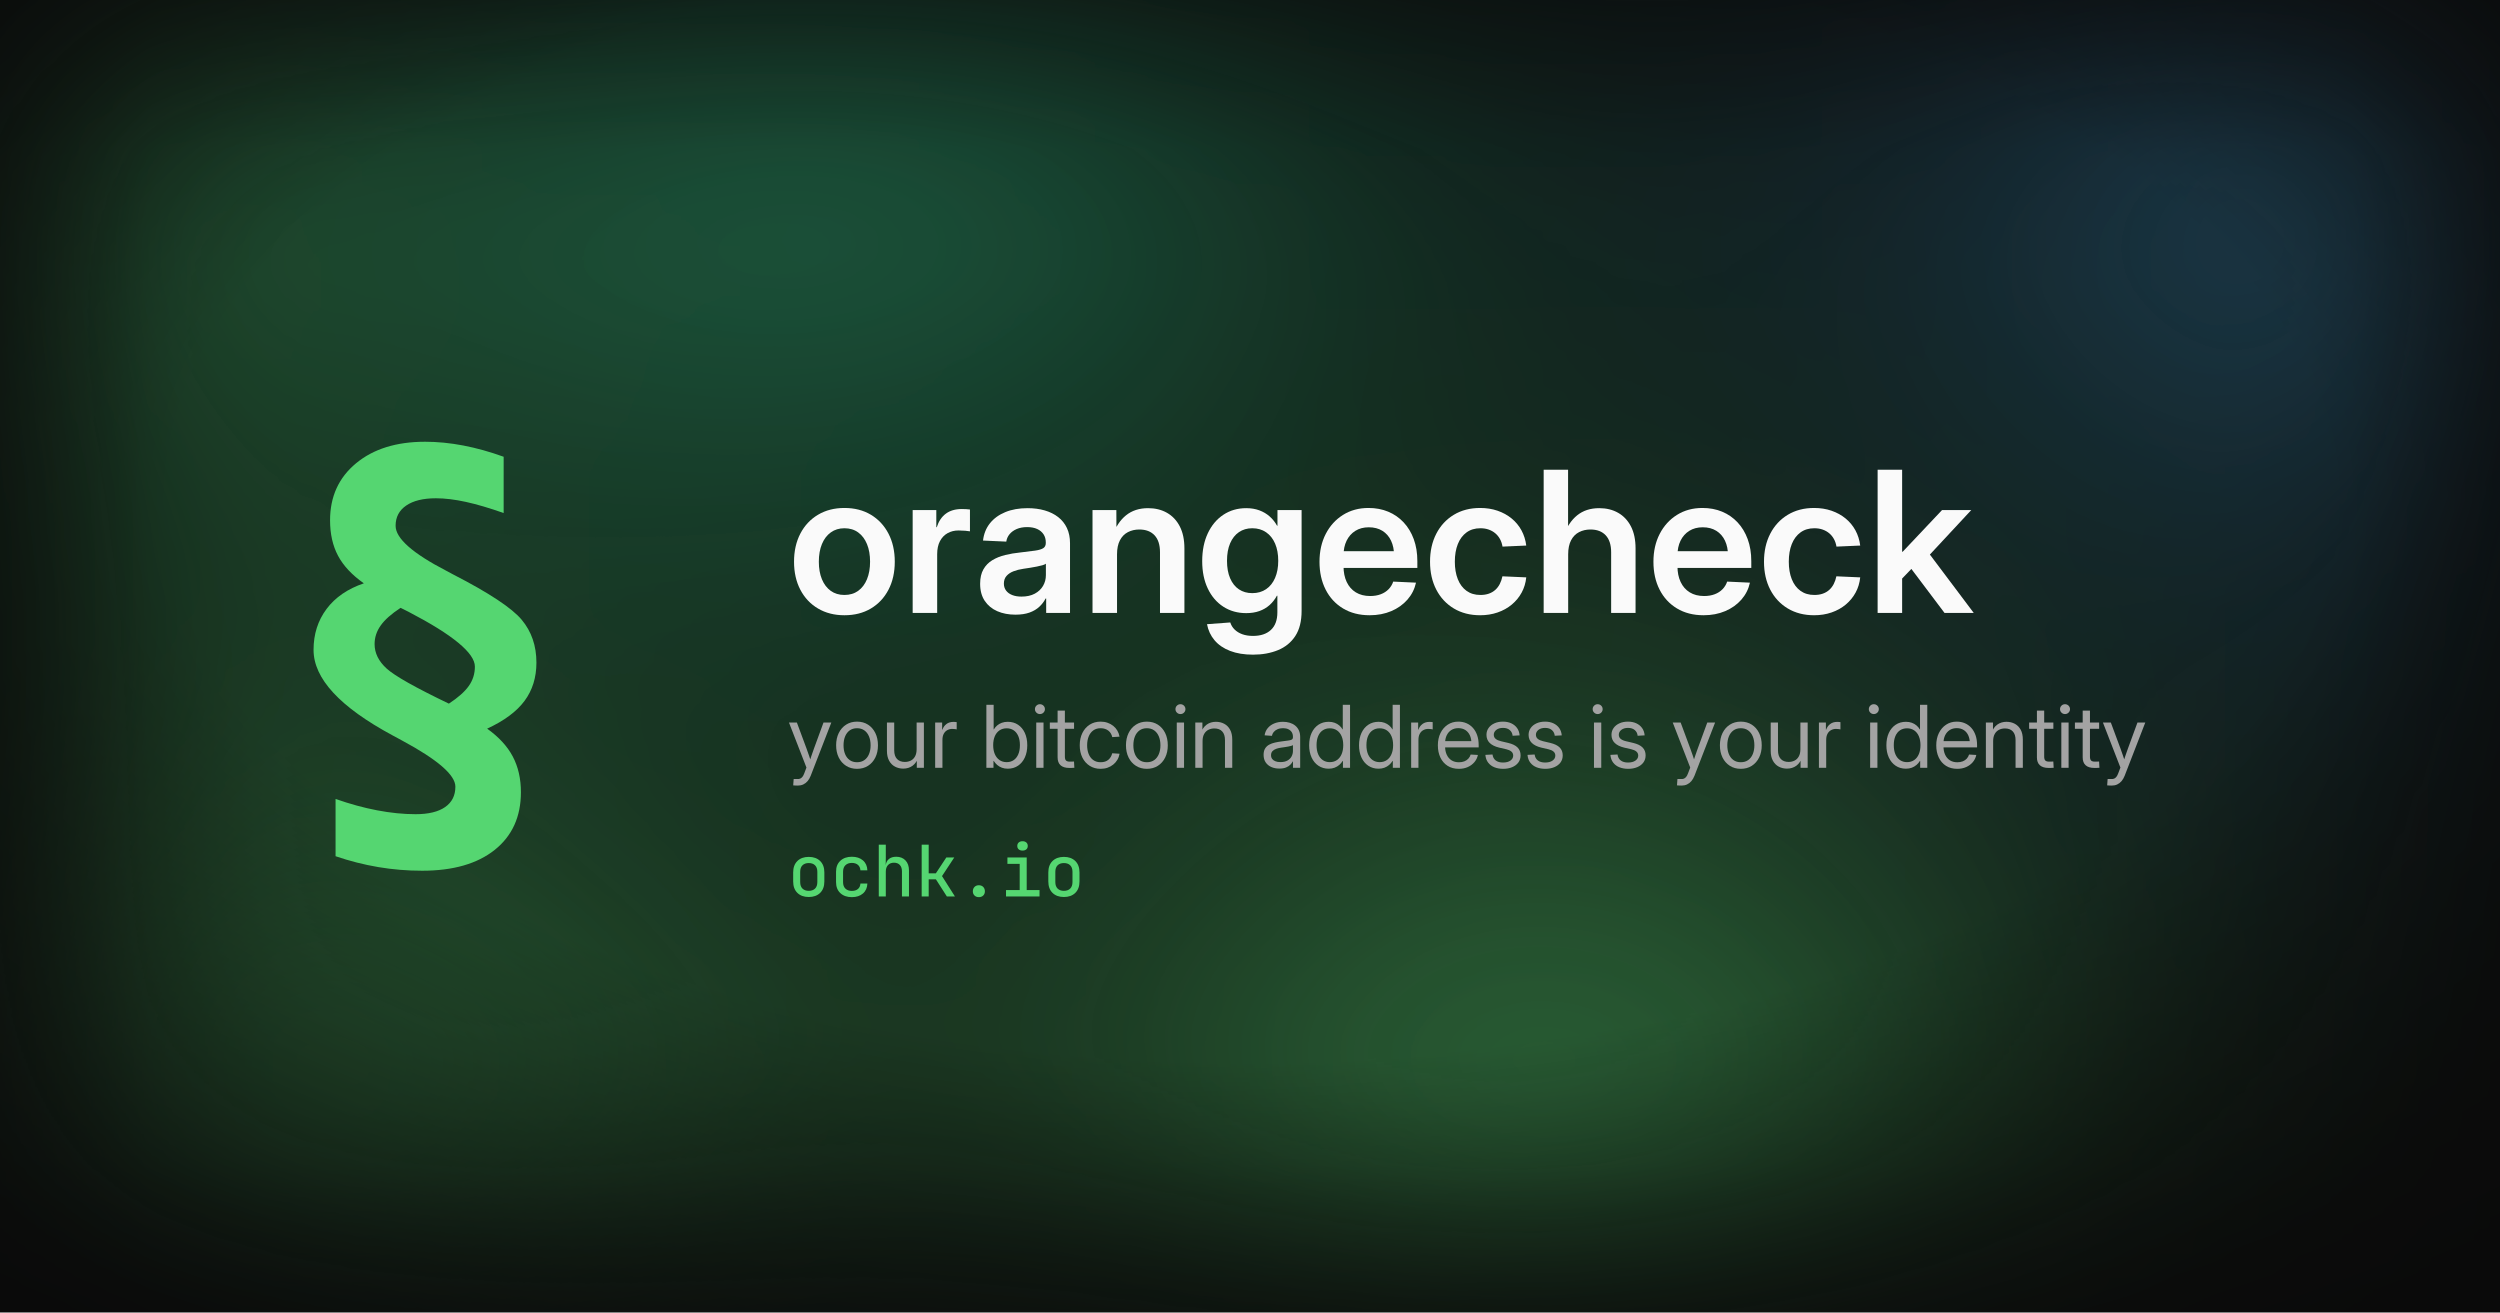
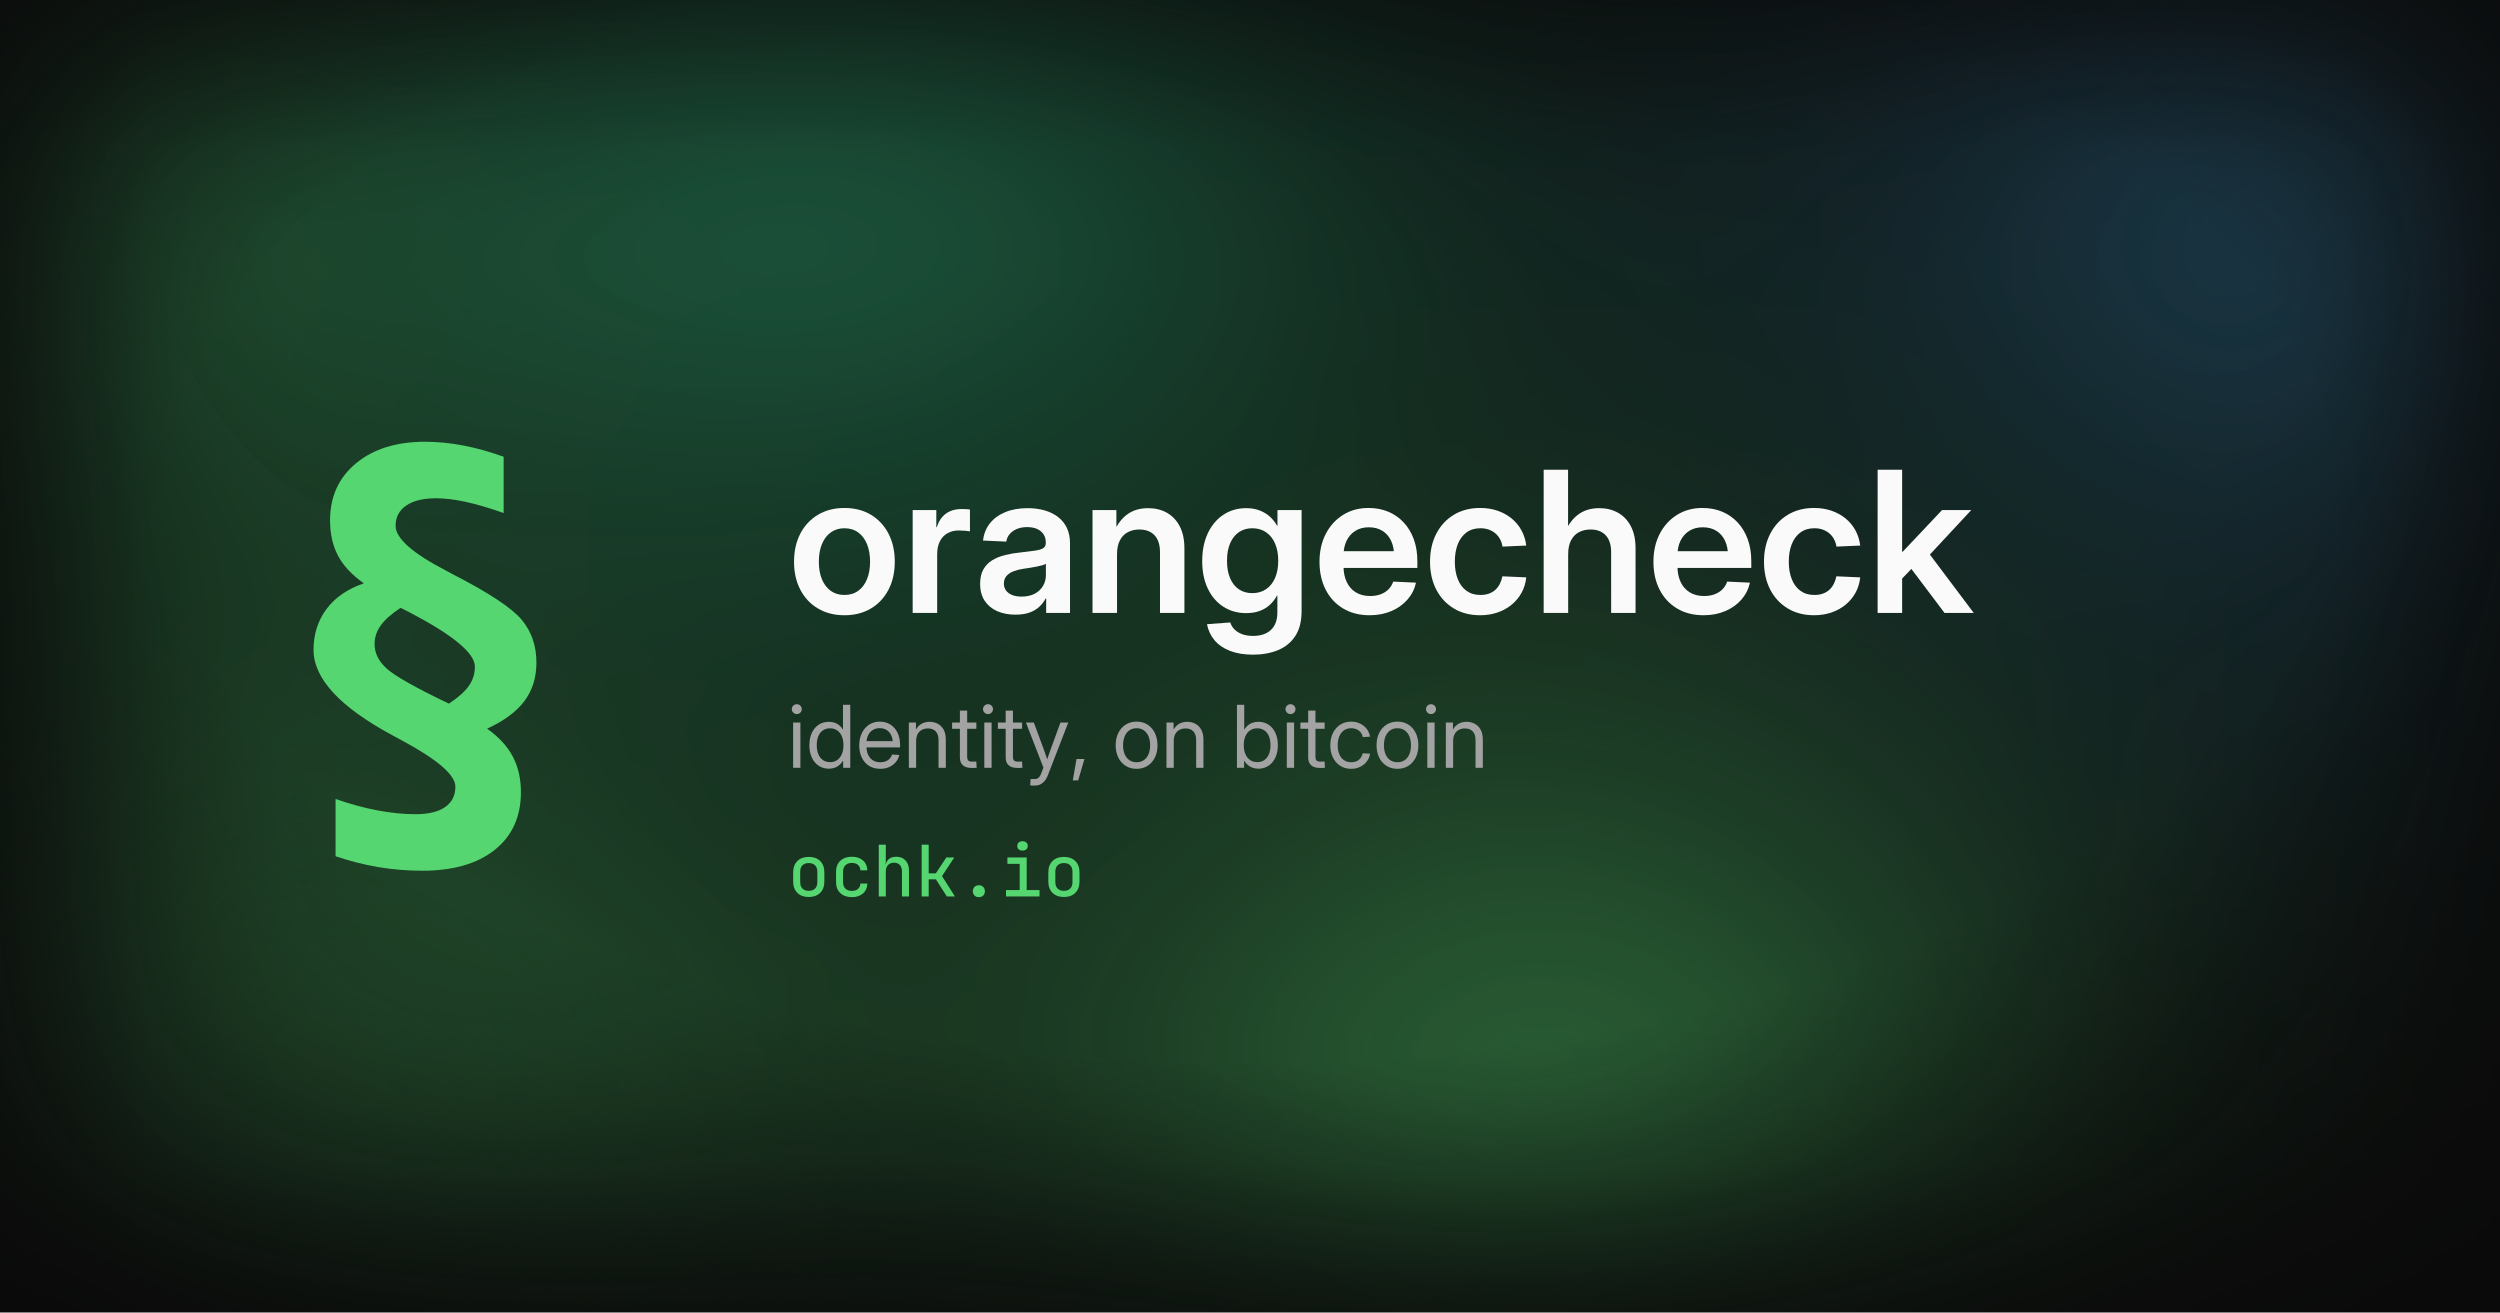
<svg xmlns="http://www.w3.org/2000/svg" width="1200" height="630" viewBox="0 0 1200 630" role="img" aria-label="orangecheck — og banner (phosphor/dark)">
  <rect width="1200" height="630" fill="#0a0a0a" />
  <filter id="aublur" x="-20%" y="-20%" width="140%" height="140%">
    <feGaussianBlur stdDeviation="75.6" />
  </filter>
  <mask id="aumask">
    <rect width="1200" height="630" fill="url(#aufade)" />
  </mask>
  <defs>
    <radialGradient id="au0" cx="50%" cy="50%" r="50%">
      <stop offset="0%" stop-color="#55d671" stop-opacity="0.95" />
      <stop offset="62%" stop-color="#55d671" stop-opacity="0.18" />
      <stop offset="100%" stop-color="#55d671" stop-opacity="0" />
    </radialGradient>
    <radialGradient id="au1" cx="50%" cy="50%" r="50%">
      <stop offset="0%" stop-color="#34c98a" stop-opacity="0.95" />
      <stop offset="62%" stop-color="#34c98a" stop-opacity="0.18" />
      <stop offset="100%" stop-color="#34c98a" stop-opacity="0" />
    </radialGradient>
    <radialGradient id="au2" cx="50%" cy="50%" r="50%">
      <stop offset="0%" stop-color="#3f9fd1" stop-opacity="0.95" />
      <stop offset="62%" stop-color="#3f9fd1" stop-opacity="0.18" />
      <stop offset="100%" stop-color="#3f9fd1" stop-opacity="0" />
    </radialGradient>
    <radialGradient id="au3" cx="50%" cy="50%" r="50%">
      <stop offset="0%" stop-color="#55d671" stop-opacity="0.95" />
      <stop offset="62%" stop-color="#55d671" stop-opacity="0.18" />
      <stop offset="100%" stop-color="#55d671" stop-opacity="0" />
    </radialGradient>
    <radialGradient id="au4" cx="50%" cy="50%" r="50%">
      <stop offset="0%" stop-color="#55d671" stop-opacity="0.95" />
      <stop offset="62%" stop-color="#55d671" stop-opacity="0.18" />
      <stop offset="100%" stop-color="#55d671" stop-opacity="0" />
    </radialGradient>
    <radialGradient id="aufade" cx="50%" cy="38%" r="78%">
      <stop offset="55%" stop-color="#fff" stop-opacity="1" />
      <stop offset="100%" stop-color="#fff" stop-opacity="0" />
    </radialGradient>
  </defs>
  <g opacity="0.62" filter="url(#aublur)" mask="url(#aumask)">
    <ellipse cx="-60.0" cy="-63.0" rx="552.0" ry="598.5" fill="url(#au0)" />
    <ellipse cx="408.0" cy="-31.5" rx="504.0" ry="567.0" fill="url(#au1)" />
    <ellipse cx="1176.0" cy="-50.4" rx="552.0" ry="598.5" fill="url(#au2)" />
    <ellipse cx="744.0" cy="598.5" rx="480.0" ry="535.5" fill="url(#au3)" />
    <ellipse cx="144.0" cy="642.6" rx="504.0" ry="535.5" fill="url(#au4)" />
  </g>
  <g transform="translate(72.0 183.0) scale(0.2578)" fill="#fafafa">
    <path d="M518 856Q463 820 438.5 785.5Q414 751 414 711Q414 657 462.5 613.0Q511 569 711 473Q766 509 790.5 543.5Q815 578 815 621Q815 702 550 840ZM930 1460V1235Q845 1265 779.0 1279.5Q713 1294 659 1294Q583 1294 540.5 1265.0Q498 1236 498 1184Q498 1109 701 1004Q720 994 729 989Q943 879 1002.0 808.5Q1061 738 1061 637Q1061 548 1013.5 484.0Q966 420 864 373Q934 323 966.5 261.5Q999 200 999 119Q999 -28 894.5 -111.5Q790 -195 604 -195Q515 -195 429.0 -180.5Q343 -166 258 -137V92Q343 62 424.0 46.5Q505 31 578 31Q655 31 696.0 59.5Q737 88 737 141Q737 211 523 326L512 332L486 346Q170 516 170 688Q170 782 222.0 851.5Q274 921 371 954Q300 1004 268.0 1064.0Q236 1124 236 1206Q236 1348 340.0 1434.0Q444 1520 616 1520Q690 1520 768.5 1505.0Q847 1490 930 1460Z" fill="#55d671" transform="translate(225.3457 820.5434) scale(0.465726 -0.465726)" />
  </g>
  <g fill="#fafafa">
    <path transform="translate(378.00 294.21) scale(0.04614 -0.04614)" d="M592 -24Q436 -24 317.50 46Q199 116 133.50 241.50Q68 367 68 533Q68 699 133.50 825Q199 951 317.50 1021.50Q436 1092 592 1092Q750 1092 867.50 1021.50Q985 951 1050.50 825Q1116 699 1116 533Q1116 367 1050.50 241.50Q985 116 867.50 46Q750 -24 592 -24ZM592 187Q676 187 735.50 230Q795 273 827 351Q859 429 859 533Q859 638 827 716Q795 794 735.50 837.50Q676 881 592 881Q510 881 450 837.50Q390 794 358 716Q326 638 326 533Q326 428 358 350.50Q390 273 449.50 230Q509 187 592 187Z" />
    <path transform="translate(432.68 294.21) scale(0.04614 -0.04614)" d="M117 0V1070H363V892H368Q397 984 462 1032.50Q527 1081 629 1081Q653 1081 675.50 1079.50Q698 1078 713 1076V849Q699 852 664.50 855Q630 858 594 858Q531 858 480.50 830Q430 802 401 747Q372 692 372 611V0Z" />
    <path transform="translate(467.19 294.21) scale(0.04614 -0.04614)" d="M438 -18Q332 -18 249.50 18Q167 54 119 125.50Q71 197 71 303Q71 394 105 453.50Q139 513 197.50 548.50Q256 584 331.50 602.50Q407 621 488 629Q586 640 644 648.50Q702 657 728 674Q754 691 754 727V734Q754 782 731 817.50Q708 853 665 873Q622 893 560 893Q498 893 451.50 873Q405 853 377 819Q349 785 343 742L101 753Q113 857 172.50 932Q232 1007 332 1048.50Q432 1090 564 1090Q662 1090 743 1066.50Q824 1043 883 997Q942 951 974 883Q1006 815 1006 726V0H758V150H752Q728 103 687 64.50Q646 26 585 4Q524 -18 438 -18ZM501 170Q583 170 639.50 200.50Q696 231 725.50 281.50Q755 332 755 393V512Q743 503 718.50 496Q694 489 661 482.50Q628 476 591.50 470Q555 464 519 459Q464 451 418.50 433.50Q373 416 345.50 385Q318 354 318 305Q318 263 341 232.50Q364 202 405 186Q446 170 501 170Z" />
    <path transform="translate(519.01 294.21) scale(0.04614 -0.04614)" d="M372 610V0H117V1070H365L366 799H323Q373 941 465.50 1015.50Q558 1090 695 1090Q807 1090 892 1041.50Q977 993 1025 900Q1073 807 1073 671V0H819V631Q819 747 762.50 807.50Q706 868 604 868Q538 868 485 840.50Q432 813 402 755.50Q372 698 372 610Z" />
    <path transform="translate(573.92 294.21) scale(0.04614 -0.04614)" d="M597 -434Q459 -434 358 -395Q257 -356 196.50 -284.50Q136 -213 118 -117L360 -99Q373 -141 405 -172.50Q437 -204 485 -221.50Q533 -239 597 -239Q716 -239 783 -176.50Q850 -114 850 6V179H845Q814 122 768.50 81.50Q723 41 662.50 19.50Q602 -2 526 -2Q391 -2 287.50 65Q184 132 126 254Q68 376 68 539Q68 705 126.50 829Q185 953 288.50 1021.50Q392 1090 526 1090Q601 1090 662 1067.50Q723 1045 769.50 1004Q816 963 847 907H851V1070H1102V21Q1102 -140 1036.50 -240Q971 -340 856.50 -387Q742 -434 597 -434ZM589 206Q672 206 732.50 247Q793 288 826 364Q859 440 859 542Q859 645 826.50 721Q794 797 733 839Q672 881 589 881Q509 881 450 840.50Q391 800 358.50 724.50Q326 649 326 542Q326 436 358.50 360.50Q391 285 450 245.50Q509 206 589 206Z" />
    <path transform="translate(630.22 294.21) scale(0.04614 -0.04614)" d="M590 -24Q430 -24 312.50 47Q195 118 131.50 243.50Q68 369 68 532Q68 696 133 822Q198 948 313 1020Q428 1092 578 1092Q690 1092 782.50 1053.50Q875 1015 943 942.50Q1011 870 1048.50 768Q1086 666 1086 539V468H174V642H958L844 594Q844 685 812.50 751.50Q781 818 722 854.50Q663 891 581 891Q500 891 441 854Q382 817 350 751.50Q318 686 318 598V486Q318 392 351 322Q384 252 446 214Q508 176 595 176Q657 176 705.50 194.50Q754 213 787 247Q820 281 835 326L1072 315Q1050 215 983 138.50Q916 62 815 19Q714 -24 590 -24Z" />
    <path transform="translate(683.28 294.21) scale(0.04614 -0.04614)" d="M589 -24Q433 -24 315.50 46.50Q198 117 133 242.50Q68 368 68 533Q68 698 133 824Q198 950 315.50 1021Q433 1092 589 1092Q687 1092 770 1063.50Q853 1035 916.50 983Q980 931 1019 859.50Q1058 788 1069 701L822 690Q815 733 796 768Q777 803 747.50 828Q718 853 679 867Q640 881 592 881Q507 881 447.50 837.50Q388 794 357 716Q326 638 326 533Q326 429 357 351Q388 273 447.50 230Q507 187 592 187Q641 187 679.50 200.50Q718 214 746.50 239.50Q775 265 793.50 301Q812 337 821 381L1069 370Q1060 283 1021 211.50Q982 140 918.50 87Q855 34 771 5Q687 -24 589 -24Z" />
    <path transform="translate(735.56 294.21) scale(0.04614 -0.04614)" d="M372 610V0H117V1490H371V799H323Q373 941 465.50 1015.50Q558 1090 695 1090Q807 1090 892 1041.50Q977 993 1025 900Q1073 807 1073 671V0H819V631Q819 747 762.50 807.50Q706 868 604 868Q538 868 485 840.50Q432 813 402 755.50Q372 698 372 610Z" />
    <path transform="translate(790.51 294.21) scale(0.04614 -0.04614)" d="M590 -24Q430 -24 312.50 47Q195 118 131.50 243.50Q68 369 68 532Q68 696 133 822Q198 948 313 1020Q428 1092 578 1092Q690 1092 782.50 1053.50Q875 1015 943 942.50Q1011 870 1048.50 768Q1086 666 1086 539V468H174V642H958L844 594Q844 685 812.50 751.50Q781 818 722 854.50Q663 891 581 891Q500 891 441 854Q382 817 350 751.50Q318 686 318 598V486Q318 392 351 322Q384 252 446 214Q508 176 595 176Q657 176 705.50 194.50Q754 213 787 247Q820 281 835 326L1072 315Q1050 215 983 138.50Q916 62 815 19Q714 -24 590 -24Z" />
    <path transform="translate(843.58 294.21) scale(0.04614 -0.04614)" d="M589 -24Q433 -24 315.50 46.50Q198 117 133 242.50Q68 368 68 533Q68 698 133 824Q198 950 315.50 1021Q433 1092 589 1092Q687 1092 770 1063.50Q853 1035 916.50 983Q980 931 1019 859.50Q1058 788 1069 701L822 690Q815 733 796 768Q777 803 747.50 828Q718 853 679 867Q640 881 592 881Q507 881 447.50 837.50Q388 794 357 716Q326 638 326 533Q326 429 357 351Q388 273 447.50 230Q507 187 592 187Q641 187 679.50 200.50Q718 214 746.50 239.50Q775 265 793.50 301Q812 337 821 381L1069 370Q1060 283 1021 211.50Q982 140 918.50 87Q855 34 771 5Q687 -24 589 -24Z" />
    <path transform="translate(895.86 294.21) scale(0.04614 -0.04614)" d="M350 335V637H378L787 1070H1091L600 542H549ZM117 0V1490H372V0ZM813 0 447 486 618 664 1117 0Z" />
  </g>
  <g fill="#a3a3a3">
-     <path transform="translate(378.00 368.55) scale(0.0203 -0.0203)" d="M135 -415 146 -264 231 -265Q269 -268 298.50 -256Q328 -244 352.50 -214Q377 -184 396 -132L448 6L35 1070H222L452 450Q483 367 510 285.50Q537 204 563 123H513Q539 204 566.50 286Q594 368 624 450L851 1070H1036L548 -190Q518 -265 474 -316Q430 -367 372.50 -393.50Q315 -420 246 -420Q215 -420 187 -418.50Q159 -417 135 -415Z" />
-     <path transform="translate(399.74 368.55) scale(0.0203 -0.0203)" d="M573 -24Q426 -24 314.50 47Q203 118 141 243Q79 368 79 532Q79 697 141 823Q203 949 314.50 1020.50Q426 1092 573 1092Q722 1092 833 1020.50Q944 949 1006 823Q1068 697 1068 532Q1068 368 1006 243Q944 118 833 47Q722 -24 573 -24ZM573 132Q676 132 747.50 183Q819 234 856.50 324.50Q894 415 894 532Q894 651 856.50 741.50Q819 832 747.50 884Q676 936 573 936Q471 936 399.50 884.50Q328 833 291 742Q254 651 254 532Q254 414 291 324Q328 234 399.50 183Q471 132 573 132Z" />
-     <path transform="translate(423.03 368.55) scale(0.0203 -0.0203)" d="M519 -19Q412 -19 324 27.50Q236 74 184.50 168Q133 262 133 402V1070H305V414Q305 279 371.50 209Q438 139 556 139Q634 139 697 170.50Q760 202 797.50 269.50Q835 337 835 440V1070H1007V0H839V259H882Q830 114 737 47.50Q644 -19 519 -19Z" />
-     <path transform="translate(446.18 368.55) scale(0.0203 -0.0203)" d="M133 0V1070H298V902H304Q333 985 399.50 1035.50Q466 1086 566 1086Q588 1086 609 1084Q630 1082 642 1080V908Q632 911 603 915.50Q574 920 537 920Q474 920 421 891.50Q368 863 336.50 805.50Q305 748 305 661V0Z" />
-     <path transform="translate(470.76 368.55) scale(0.0203 -0.0203)" d="M639 -21Q562 -21 499.50 2.50Q437 26 389 67.50Q341 109 307 163H301V0H133V1490H305V909H310Q341 961 388 1001.50Q435 1042 498.50 1065Q562 1088 639 1088Q777 1088 881 1019Q985 950 1042.50 825Q1100 700 1100 534Q1100 369 1042.50 244Q985 119 881 49Q777 -21 639 -21ZM613 134Q708 134 778 181.50Q848 229 887 318.50Q926 408 926 535Q926 662 887 751Q848 840 778 887Q708 934 613 934Q514 934 442 884.50Q370 835 332 745.50Q294 656 294 535Q294 415 332.50 324.50Q371 234 442.50 184Q514 134 613 134Z" />
-     <path transform="translate(494.70 368.55) scale(0.0203 -0.0203)" d="M133 0V1070H305V0ZM220 1271Q171 1271 136.50 1305Q102 1339 102 1387Q102 1436 136.50 1470Q171 1504 219 1504Q269 1504 303.50 1470Q338 1436 338 1387Q338 1339 303.50 1305Q269 1271 220 1271Z" />
-     <path transform="translate(503.59 368.55) scale(0.0203 -0.0203)" d="M589 1070V922H16V1070ZM200 1353H372V264Q372 199 398.50 172.50Q425 146 491 146Q513 146 539.50 147Q566 148 588 149L596 1Q570 -1 538 -2Q506 -3 478 -3Q340 -3 270 60Q200 123 200 246Z" />
-     <path transform="translate(516.67 368.55) scale(0.0203 -0.0203)" d="M573 -24Q426 -24 314.50 47Q203 118 141 243Q79 368 79 532Q79 697 141 823Q203 949 314.50 1020.50Q426 1092 573 1092Q661 1092 736.50 1065.50Q812 1039 871 992Q930 945 968 880Q1006 815 1020 737L848 726Q838 772 815.50 810.50Q793 849 758 877Q723 905 677 920.50Q631 936 573 936Q471 936 399.50 884.50Q328 833 291 742Q254 651 254 532Q254 414 291 324Q328 234 399.50 183Q471 132 573 132Q632 132 677.50 147Q723 162 756 190Q789 218 812 257Q835 296 847 344L1021 333Q1008 256 969.50 190.50Q931 125 871.50 77Q812 29 736.50 2.50Q661 -24 573 -24Z" />
-     <path transform="translate(538.86 368.55) scale(0.0203 -0.0203)" d="M573 -24Q426 -24 314.50 47Q203 118 141 243Q79 368 79 532Q79 697 141 823Q203 949 314.50 1020.50Q426 1092 573 1092Q722 1092 833 1020.50Q944 949 1006 823Q1068 697 1068 532Q1068 368 1006 243Q944 118 833 47Q722 -24 573 -24ZM573 132Q676 132 747.50 183Q819 234 856.50 324.50Q894 415 894 532Q894 651 856.50 741.50Q819 832 747.50 884Q676 936 573 936Q471 936 399.50 884.50Q328 833 291 742Q254 651 254 532Q254 414 291 324Q328 234 399.50 183Q471 132 573 132Z" />
-     <path transform="translate(562.15 368.55) scale(0.0203 -0.0203)" d="M133 0V1070H305V0ZM220 1271Q171 1271 136.50 1305Q102 1339 102 1387Q102 1436 136.50 1470Q171 1504 219 1504Q269 1504 303.50 1470Q338 1436 338 1387Q338 1339 303.50 1305Q269 1271 220 1271Z" />
-     <path transform="translate(571.04 368.55) scale(0.0203 -0.0203)" d="M305 630V0H133V1070H301V810H258Q310 956 403 1022Q496 1088 621 1088Q729 1088 816.50 1041.50Q904 995 955.50 902Q1007 809 1007 668V0H835V655Q835 791 769 861Q703 931 584 931Q507 931 443.50 899Q380 867 342.50 800.50Q305 734 305 630Z" />
-     <path transform="translate(604.86 368.55) scale(0.0203 -0.0203)" d="M453 -18Q348 -18 264 19Q180 56 131 128.50Q82 201 82 307Q82 399 118 457Q154 515 214.50 547.50Q275 580 351 597Q427 614 506 624Q606 638 665.50 645Q725 652 750.50 668.50Q776 685 776 725V734Q776 795 749 840Q722 885 669.50 911Q617 937 542 937Q468 937 411 912Q354 887 320.50 846Q287 805 279 756L106 768Q120 866 179 937.50Q238 1009 331.50 1048.50Q425 1088 541 1088Q625 1088 699 1066Q773 1044 828.50 999Q884 954 915.50 887Q947 820 947 730V0H777V150H771Q752 112 714 73Q676 34 612.50 8Q549 -18 453 -18ZM479 135Q582 135 648 173Q714 211 745 271.50Q776 332 776 401V538Q766 528 737 519.50Q708 511 667.50 503.50Q627 496 582.50 489Q538 482 498 477Q436 469 381 449.50Q326 430 292 394Q258 358 258 297Q258 246 285 210Q312 174 362 154.50Q412 135 479 135Z" />
-     <path transform="translate(626.79 368.55) scale(0.0203 -0.0203)" d="M540 -21Q403 -21 298.50 49Q194 119 136.50 244Q79 369 79 534Q79 700 137 825Q195 950 299 1019Q403 1088 541 1088Q619 1088 681.50 1065Q744 1042 791.50 1001.50Q839 961 869 909H874V1490H1046V0H878V163H872Q839 109 790.50 67.50Q742 26 680 2.50Q618 -21 540 -21ZM567 134Q666 134 737.50 184Q809 234 847 324.50Q885 415 885 535Q885 656 847 745.50Q809 835 737.50 884.50Q666 934 567 934Q472 934 401.50 887Q331 840 292.50 751Q254 662 254 535Q254 408 293 318.50Q332 229 402.50 181.50Q473 134 567 134Z" />
-     <path transform="translate(650.73 368.55) scale(0.0203 -0.0203)" d="M540 -21Q403 -21 298.50 49Q194 119 136.50 244Q79 369 79 534Q79 700 137 825Q195 950 299 1019Q403 1088 541 1088Q619 1088 681.50 1065Q744 1042 791.50 1001.50Q839 961 869 909H874V1490H1046V0H878V163H872Q839 109 790.50 67.50Q742 26 680 2.50Q618 -21 540 -21ZM567 134Q666 134 737.50 184Q809 234 847 324.50Q885 415 885 535Q885 656 847 745.50Q809 835 737.50 884.50Q666 934 567 934Q472 934 401.50 887Q331 840 292.50 751Q254 662 254 535Q254 408 293 318.50Q332 229 402.50 181.50Q473 134 567 134Z" />
-     <path transform="translate(674.66 368.55) scale(0.0203 -0.0203)" d="M133 0V1070H298V902H304Q333 985 399.50 1035.50Q466 1086 566 1086Q588 1086 609 1084Q630 1082 642 1080V908Q632 911 603 915.50Q574 920 537 920Q474 920 421 891.50Q368 863 336.50 805.50Q305 748 305 661V0Z" />
-     <path transform="translate(688.57 368.55) scale(0.0203 -0.0203)" d="M577 -24Q420 -24 309 47Q198 118 138.50 243.50Q79 369 79 531Q79 695 140.50 821Q202 947 311 1019.50Q420 1092 563 1092Q668 1092 756 1054Q844 1016 908.50 944Q973 872 1008.50 769.50Q1044 667 1044 536V483H176V631H949L873 578Q873 687 835.50 768Q798 849 728.50 893.50Q659 938 563 938Q467 938 397 893Q327 848 288.50 768.50Q250 689 250 585V506Q250 394 289 309.50Q328 225 401 178Q474 131 577 131Q650 131 706.50 153.50Q763 176 800.50 217.50Q838 259 855 314L1026 304Q1005 206 942 132.50Q879 59 785.50 17.50Q692 -24 577 -24Z" />
-     <path transform="translate(711.29 368.55) scale(0.0203 -0.0203)" d="M504 -24Q390 -24 298.50 12Q207 48 150 121.50Q93 195 83 306L252 315Q264 222 328 173.50Q392 125 500 125Q612 125 676.50 171.50Q741 218 741 288Q741 348 698 384.50Q655 421 581 438L408 478Q260 514 184.50 589Q109 664 109 780Q109 871 159 941.50Q209 1012 297 1052Q385 1092 499 1092Q610 1092 696 1052Q782 1012 833.50 939.50Q885 867 893 767L727 758Q721 837 662 890.50Q603 944 499 944Q402 944 342 897Q282 850 282 782Q282 722 326 685Q370 648 451 629L621 589Q773 553 844.50 480.50Q916 408 916 294Q916 196 862.50 124.50Q809 53 715.50 14.50Q622 -24 504 -24Z" />
-     <path transform="translate(731.51 368.55) scale(0.0203 -0.0203)" d="M504 -24Q390 -24 298.50 12Q207 48 150 121.50Q93 195 83 306L252 315Q264 222 328 173.50Q392 125 500 125Q612 125 676.50 171.50Q741 218 741 288Q741 348 698 384.50Q655 421 581 438L408 478Q260 514 184.50 589Q109 664 109 780Q109 871 159 941.50Q209 1012 297 1052Q385 1092 499 1092Q610 1092 696 1052Q782 1012 833.50 939.50Q885 867 893 767L727 758Q721 837 662 890.50Q603 944 499 944Q402 944 342 897Q282 850 282 782Q282 722 326 685Q370 648 451 629L621 589Q773 553 844.50 480.50Q916 408 916 294Q916 196 862.50 124.50Q809 53 715.50 14.50Q622 -24 504 -24Z" />
-     <path transform="translate(762.41 368.55) scale(0.0203 -0.0203)" d="M133 0V1070H305V0ZM220 1271Q171 1271 136.50 1305Q102 1339 102 1387Q102 1436 136.50 1470Q171 1504 219 1504Q269 1504 303.50 1470Q338 1436 338 1387Q338 1339 303.50 1305Q269 1271 220 1271Z" />
-     <path transform="translate(771.30 368.55) scale(0.0203 -0.0203)" d="M504 -24Q390 -24 298.50 12Q207 48 150 121.50Q93 195 83 306L252 315Q264 222 328 173.50Q392 125 500 125Q612 125 676.50 171.50Q741 218 741 288Q741 348 698 384.50Q655 421 581 438L408 478Q260 514 184.50 589Q109 664 109 780Q109 871 159 941.50Q209 1012 297 1052Q385 1092 499 1092Q610 1092 696 1052Q782 1012 833.50 939.50Q885 867 893 767L727 758Q721 837 662 890.50Q603 944 499 944Q402 944 342 897Q282 850 282 782Q282 722 326 685Q370 648 451 629L621 589Q773 553 844.50 480.50Q916 408 916 294Q916 196 862.50 124.50Q809 53 715.50 14.50Q622 -24 504 -24Z" />
-     <path transform="translate(802.21 368.55) scale(0.0203 -0.0203)" d="M135 -415 146 -264 231 -265Q269 -268 298.50 -256Q328 -244 352.50 -214Q377 -184 396 -132L448 6L35 1070H222L452 450Q483 367 510 285.50Q537 204 563 123H513Q539 204 566.50 286Q594 368 624 450L851 1070H1036L548 -190Q518 -265 474 -316Q430 -367 372.50 -393.50Q315 -420 246 -420Q215 -420 187 -418.50Q159 -417 135 -415Z" />
-     <path transform="translate(823.95 368.55) scale(0.0203 -0.0203)" d="M573 -24Q426 -24 314.50 47Q203 118 141 243Q79 368 79 532Q79 697 141 823Q203 949 314.50 1020.50Q426 1092 573 1092Q722 1092 833 1020.50Q944 949 1006 823Q1068 697 1068 532Q1068 368 1006 243Q944 118 833 47Q722 -24 573 -24ZM573 132Q676 132 747.50 183Q819 234 856.50 324.50Q894 415 894 532Q894 651 856.50 741.50Q819 832 747.50 884Q676 936 573 936Q471 936 399.50 884.50Q328 833 291 742Q254 651 254 532Q254 414 291 324Q328 234 399.50 183Q471 132 573 132Z" />
-     <path transform="translate(847.24 368.55) scale(0.0203 -0.0203)" d="M519 -19Q412 -19 324 27.50Q236 74 184.50 168Q133 262 133 402V1070H305V414Q305 279 371.50 209Q438 139 556 139Q634 139 697 170.50Q760 202 797.50 269.50Q835 337 835 440V1070H1007V0H839V259H882Q830 114 737 47.50Q644 -19 519 -19Z" />
-     <path transform="translate(870.38 368.55) scale(0.0203 -0.0203)" d="M133 0V1070H298V902H304Q333 985 399.50 1035.50Q466 1086 566 1086Q588 1086 609 1084Q630 1082 642 1080V908Q632 911 603 915.50Q574 920 537 920Q474 920 421 891.50Q368 863 336.50 805.50Q305 748 305 661V0Z" />
-     <path transform="translate(894.97 368.55) scale(0.0203 -0.0203)" d="M133 0V1070H305V0ZM220 1271Q171 1271 136.50 1305Q102 1339 102 1387Q102 1436 136.50 1470Q171 1504 219 1504Q269 1504 303.50 1470Q338 1436 338 1387Q338 1339 303.50 1305Q269 1271 220 1271Z" />
-     <path transform="translate(903.86 368.55) scale(0.0203 -0.0203)" d="M540 -21Q403 -21 298.50 49Q194 119 136.50 244Q79 369 79 534Q79 700 137 825Q195 950 299 1019Q403 1088 541 1088Q619 1088 681.50 1065Q744 1042 791.50 1001.50Q839 961 869 909H874V1490H1046V0H878V163H872Q839 109 790.50 67.50Q742 26 680 2.50Q618 -21 540 -21ZM567 134Q666 134 737.50 184Q809 234 847 324.50Q885 415 885 535Q885 656 847 745.50Q809 835 737.50 884.50Q666 934 567 934Q472 934 401.50 887Q331 840 292.50 751Q254 662 254 535Q254 408 293 318.50Q332 229 402.50 181.50Q473 134 567 134Z" />
-     <path transform="translate(927.80 368.55) scale(0.0203 -0.0203)" d="M577 -24Q420 -24 309 47Q198 118 138.50 243.50Q79 369 79 531Q79 695 140.50 821Q202 947 311 1019.50Q420 1092 563 1092Q668 1092 756 1054Q844 1016 908.50 944Q973 872 1008.50 769.50Q1044 667 1044 536V483H176V631H949L873 578Q873 687 835.50 768Q798 849 728.50 893.50Q659 938 563 938Q467 938 397 893Q327 848 288.50 768.50Q250 689 250 585V506Q250 394 289 309.50Q328 225 401 178Q474 131 577 131Q650 131 706.50 153.50Q763 176 800.50 217.50Q838 259 855 314L1026 304Q1005 206 942 132.50Q879 59 785.50 17.50Q692 -24 577 -24Z" />
-     <path transform="translate(950.52 368.55) scale(0.0203 -0.0203)" d="M305 630V0H133V1070H301V810H258Q310 956 403 1022Q496 1088 621 1088Q729 1088 816.50 1041.50Q904 995 955.50 902Q1007 809 1007 668V0H835V655Q835 791 769 861Q703 931 584 931Q507 931 443.50 899Q380 867 342.50 800.50Q305 734 305 630Z" />
-     <path transform="translate(973.66 368.55) scale(0.0203 -0.0203)" d="M589 1070V922H16V1070ZM200 1353H372V264Q372 199 398.50 172.50Q425 146 491 146Q513 146 539.50 147Q566 148 588 149L596 1Q570 -1 538 -2Q506 -3 478 -3Q340 -3 270 60Q200 123 200 246Z" />
-     <path transform="translate(986.74 368.55) scale(0.0203 -0.0203)" d="M133 0V1070H305V0ZM220 1271Q171 1271 136.50 1305Q102 1339 102 1387Q102 1436 136.50 1470Q171 1504 219 1504Q269 1504 303.50 1470Q338 1436 338 1387Q338 1339 303.50 1305Q269 1271 220 1271Z" />
-     <path transform="translate(995.63 368.55) scale(0.0203 -0.0203)" d="M589 1070V922H16V1070ZM200 1353H372V264Q372 199 398.50 172.50Q425 146 491 146Q513 146 539.50 147Q566 148 588 149L596 1Q570 -1 538 -2Q506 -3 478 -3Q340 -3 270 60Q200 123 200 246Z" />
-     <path transform="translate(1008.70 368.55) scale(0.0203 -0.0203)" d="M135 -415 146 -264 231 -265Q269 -268 298.50 -256Q328 -244 352.50 -214Q377 -184 396 -132L448 6L35 1070H222L452 450Q483 367 510 285.50Q537 204 563 123H513Q539 204 566.50 286Q594 368 624 450L851 1070H1036L548 -190Q518 -265 474 -316Q430 -367 372.50 -393.50Q315 -420 246 -420Q215 -420 187 -418.50Q159 -417 135 -415Z" />
+     <path transform="translate(378.00 368.55) scale(0.0203 -0.0203)" d="M133 0V1070H305V0ZM220 1271Q171 1271 136.50 1305Q102 1339 102 1387Q102 1436 136.50 1470Q171 1504 219 1504Q269 1504 303.50 1470Q338 1436 338 1387Q338 1339 303.50 1305Q269 1271 220 1271Z" />
+     <path transform="translate(386.89 368.55) scale(0.0203 -0.0203)" d="M540 -21Q403 -21 298.50 49Q194 119 136.50 244Q79 369 79 534Q79 700 137 825Q195 950 299 1019Q403 1088 541 1088Q619 1088 681.50 1065Q744 1042 791.50 1001.50Q839 961 869 909H874V1490H1046V0H878V163H872Q839 109 790.50 67.50Q742 26 680 2.50Q618 -21 540 -21ZM567 134Q666 134 737.50 184Q809 234 847 324.50Q885 415 885 535Q885 656 847 745.50Q809 835 737.50 884.50Q666 934 567 934Q472 934 401.50 887Q331 840 292.50 751Q254 662 254 535Q254 408 293 318.50Q332 229 402.50 181.50Q473 134 567 134Z" />
+     <path transform="translate(410.83 368.55) scale(0.0203 -0.0203)" d="M577 -24Q420 -24 309 47Q198 118 138.50 243.50Q79 369 79 531Q79 695 140.50 821Q202 947 311 1019.50Q420 1092 563 1092Q668 1092 756 1054Q844 1016 908.50 944Q973 872 1008.50 769.50Q1044 667 1044 536V483H176V631H949L873 578Q873 687 835.50 768Q798 849 728.50 893.50Q659 938 563 938Q467 938 397 893Q327 848 288.50 768.50Q250 689 250 585V506Q250 394 289 309.50Q328 225 401 178Q474 131 577 131Q650 131 706.50 153.50Q763 176 800.50 217.50Q838 259 855 314L1026 304Q1005 206 942 132.50Q879 59 785.50 17.50Q692 -24 577 -24Z" />
+     <path transform="translate(433.55 368.55) scale(0.0203 -0.0203)" d="M305 630V0H133V1070H301V810H258Q310 956 403 1022Q496 1088 621 1088Q729 1088 816.50 1041.50Q904 995 955.50 902Q1007 809 1007 668V0H835V655Q835 791 769 861Q703 931 584 931Q507 931 443.50 899Q380 867 342.50 800.50Q305 734 305 630Z" />
+     <path transform="translate(456.69 368.55) scale(0.0203 -0.0203)" d="M589 1070V922H16V1070ZM200 1353H372V264Q372 199 398.50 172.50Q425 146 491 146Q513 146 539.50 147Q566 148 588 149L596 1Q570 -1 538 -2Q506 -3 478 -3Q340 -3 270 60Q200 123 200 246Z" />
+     <path transform="translate(469.77 368.55) scale(0.0203 -0.0203)" d="M133 0V1070H305V0ZM220 1271Q171 1271 136.50 1305Q102 1339 102 1387Q102 1436 136.50 1470Q171 1504 219 1504Q269 1504 303.50 1470Q338 1436 338 1387Q338 1339 303.50 1305Q269 1271 220 1271Z" />
+     <path transform="translate(478.66 368.55) scale(0.0203 -0.0203)" d="M589 1070V922H16V1070ZM200 1353H372V264Q372 199 398.50 172.50Q425 146 491 146Q513 146 539.50 147Q566 148 588 149L596 1Q570 -1 538 -2Q506 -3 478 -3Q340 -3 270 60Q200 123 200 246Z" />
+     <path transform="translate(491.74 368.55) scale(0.0203 -0.0203)" d="M135 -415 146 -264 231 -265Q269 -268 298.50 -256Q328 -244 352.50 -214Q377 -184 396 -132L448 6L35 1070H222L452 450Q483 367 510 285.50Q537 204 563 123H513Q539 204 566.50 286Q594 368 624 450L851 1070H1036L548 -190Q518 -265 474 -316Q430 -367 372.50 -393.50Q315 -420 246 -420Q215 -420 187 -418.50Q159 -417 135 -415Z" />
+     <path transform="translate(513.48 368.55) scale(0.0203 -0.0203)" d="M72 -298 160 208H347L199 -298Z" />
+     <path transform="translate(533.92 368.55) scale(0.0203 -0.0203)" d="M573 -24Q426 -24 314.50 47Q203 118 141 243Q79 368 79 532Q79 697 141 823Q203 949 314.50 1020.50Q426 1092 573 1092Q722 1092 833 1020.50Q944 949 1006 823Q1068 697 1068 532Q1068 368 1006 243Q944 118 833 47Q722 -24 573 -24ZM573 132Q676 132 747.50 183Q819 234 856.50 324.50Q894 415 894 532Q894 651 856.50 741.50Q819 832 747.50 884Q676 936 573 936Q471 936 399.50 884.50Q328 833 291 742Q254 651 254 532Q254 414 291 324Q328 234 399.50 183Q471 132 573 132Z" />
+     <path transform="translate(557.21 368.55) scale(0.0203 -0.0203)" d="M305 630V0H133V1070H301V810H258Q310 956 403 1022Q496 1088 621 1088Q729 1088 816.50 1041.50Q904 995 955.50 902Q1007 809 1007 668V0H835V655Q835 791 769 861Q703 931 584 931Q507 931 443.50 899Q380 867 342.50 800.50Q305 734 305 630Z" />
+     <path transform="translate(591.04 368.55) scale(0.0203 -0.0203)" d="M639 -21Q562 -21 499.50 2.50Q437 26 389 67.50Q341 109 307 163H301V0H133V1490H305V909H310Q341 961 388 1001.50Q435 1042 498.50 1065Q562 1088 639 1088Q777 1088 881 1019Q985 950 1042.50 825Q1100 700 1100 534Q1100 369 1042.50 244Q985 119 881 49Q777 -21 639 -21ZM613 134Q708 134 778 181.50Q848 229 887 318.50Q926 408 926 535Q926 662 887 751Q848 840 778 887Q708 934 613 934Q514 934 442 884.50Q370 835 332 745.50Q294 656 294 535Q294 415 332.50 324.50Q371 234 442.50 184Q514 134 613 134Z" />
+     <path transform="translate(614.97 368.55) scale(0.0203 -0.0203)" d="M133 0V1070H305V0ZM220 1271Q171 1271 136.50 1305Q102 1339 102 1387Q102 1436 136.50 1470Q171 1504 219 1504Q269 1504 303.50 1470Q338 1436 338 1387Q338 1339 303.50 1305Q269 1271 220 1271Z" />
+     <path transform="translate(623.87 368.55) scale(0.0203 -0.0203)" d="M589 1070V922H16V1070ZM200 1353H372V264Q372 199 398.50 172.50Q425 146 491 146Q513 146 539.50 147Q566 148 588 149L596 1Q570 -1 538 -2Q506 -3 478 -3Q340 -3 270 60Q200 123 200 246Z" />
+     <path transform="translate(636.94 368.55) scale(0.0203 -0.0203)" d="M573 -24Q426 -24 314.50 47Q203 118 141 243Q79 368 79 532Q79 697 141 823Q203 949 314.50 1020.50Q426 1092 573 1092Q661 1092 736.50 1065.50Q812 1039 871 992Q930 945 968 880Q1006 815 1020 737L848 726Q838 772 815.50 810.50Q793 849 758 877Q723 905 677 920.50Q631 936 573 936Q471 936 399.50 884.50Q328 833 291 742Q254 651 254 532Q254 414 291 324Q328 234 399.50 183Q471 132 573 132Q632 132 677.50 147Q723 162 756 190Q789 218 812 257Q835 296 847 344L1021 333Q1008 256 969.50 190.50Q931 125 871.50 77Q812 29 736.50 2.50Q661 -24 573 -24Z" />
+     <path transform="translate(659.13 368.55) scale(0.0203 -0.0203)" d="M573 -24Q426 -24 314.50 47Q203 118 141 243Q79 368 79 532Q79 697 141 823Q203 949 314.50 1020.50Q426 1092 573 1092Q722 1092 833 1020.50Q944 949 1006 823Q1068 697 1068 532Q1068 368 1006 243Q944 118 833 47Q722 -24 573 -24ZM573 132Q676 132 747.50 183Q819 234 856.50 324.50Q894 415 894 532Q894 651 856.50 741.50Q819 832 747.50 884Q676 936 573 936Q471 936 399.50 884.50Q328 833 291 742Q254 651 254 532Q254 414 291 324Q328 234 399.50 183Q471 132 573 132Z" />
+     <path transform="translate(682.42 368.55) scale(0.0203 -0.0203)" d="M133 0V1070H305V0ZM220 1271Q171 1271 136.50 1305Q102 1339 102 1387Q102 1436 136.50 1470Q171 1504 219 1504Q269 1504 303.50 1470Q338 1436 338 1387Q338 1339 303.50 1305Q269 1271 220 1271Z" />
+     <path transform="translate(691.31 368.55) scale(0.0203 -0.0203)" d="M305 630V0H133V1070H301V810H258Q310 956 403 1022Q496 1088 621 1088Q729 1088 816.50 1041.50Q904 995 955.50 902Q1007 809 1007 668V0H835V655Q835 791 769 861Q703 931 584 931Q507 931 443.50 899Q380 867 342.50 800.50Q305 734 305 630Z" />
  </g>
  <g fill="#55d671">
    <path transform="translate(378.00 430.29) scale(0.03402 -0.03402)" d="M300 -8Q199 -8 139.50 50Q80 108 80 212V338Q80 442 139.50 500Q199 558 300 558Q401 558 460.50 500Q520 442 520 338V212Q520 108 460.50 50Q401 -8 300 -8ZM300 79Q356 79 388.50 110.50Q421 142 421 203V347Q421 408 388.50 439.50Q356 471 300 471Q244 471 211.50 439.50Q179 408 179 347V203Q179 142 211.50 110.50Q244 79 300 79Z" />
    <path transform="translate(398.41 430.29) scale(0.03402 -0.03402)" d="M308 -10Q207 -10 146 46.50Q85 103 85 202V349Q85 447 146 503.50Q207 560 308 560Q405 560 464.50 508.50Q524 457 527 368H429Q426 418 393.50 445.50Q361 473 308 473Q251 473 217.50 440.50Q184 408 184 349V202Q184 142 217.50 110Q251 78 308 78Q362 78 394 105Q426 132 429 182H527Q524 93 464.50 41.50Q405 -10 308 -10Z" />
    <path transform="translate(418.82 430.29) scale(0.03402 -0.03402)" d="M88 0V730H187V550L186 445H187Q194 499 232.50 529.50Q271 560 334 560Q416 560 465 508Q514 456 514 368V0H415V353Q415 412 385 444Q355 476 303 476Q249 476 218 442.50Q187 409 187 349V0Z" />
    <path transform="translate(439.24 430.29) scale(0.03402 -0.03402)" d="M93 0V730H192V326H293L441 550H553L380 287L562 0H448L294 241H192V0Z" />
    <path transform="translate(459.65 430.29) scale(0.03402 -0.03402)" d="M300 -10Q262 -10 238.50 13Q215 36 215 72Q215 110 238.50 134Q262 158 300 158Q338 158 361.50 134Q385 110 385 72Q385 36 361.50 13Q338 -10 300 -10Z" />
    <path transform="translate(480.06 430.29) scale(0.03402 -0.03402)" d="M83 0V90H276V460H103V550H375V90H556V0ZM316 647Q282 647 262 664.50Q242 682 242 712Q242 743 262 761Q282 779 316 779Q350 779 370 761Q390 743 390 712Q390 682 370 664.50Q350 647 316 647Z" />
    <path transform="translate(500.47 430.29) scale(0.03402 -0.03402)" d="M300 -8Q199 -8 139.50 50Q80 108 80 212V338Q80 442 139.50 500Q199 558 300 558Q401 558 460.50 500Q520 442 520 338V212Q520 108 460.50 50Q401 -8 300 -8ZM300 79Q356 79 388.50 110.50Q421 142 421 203V347Q421 408 388.50 439.50Q356 471 300 471Q244 471 211.50 439.50Q179 408 179 347V203Q179 142 211.50 110.50Q244 79 300 79Z" />
  </g>
</svg>
